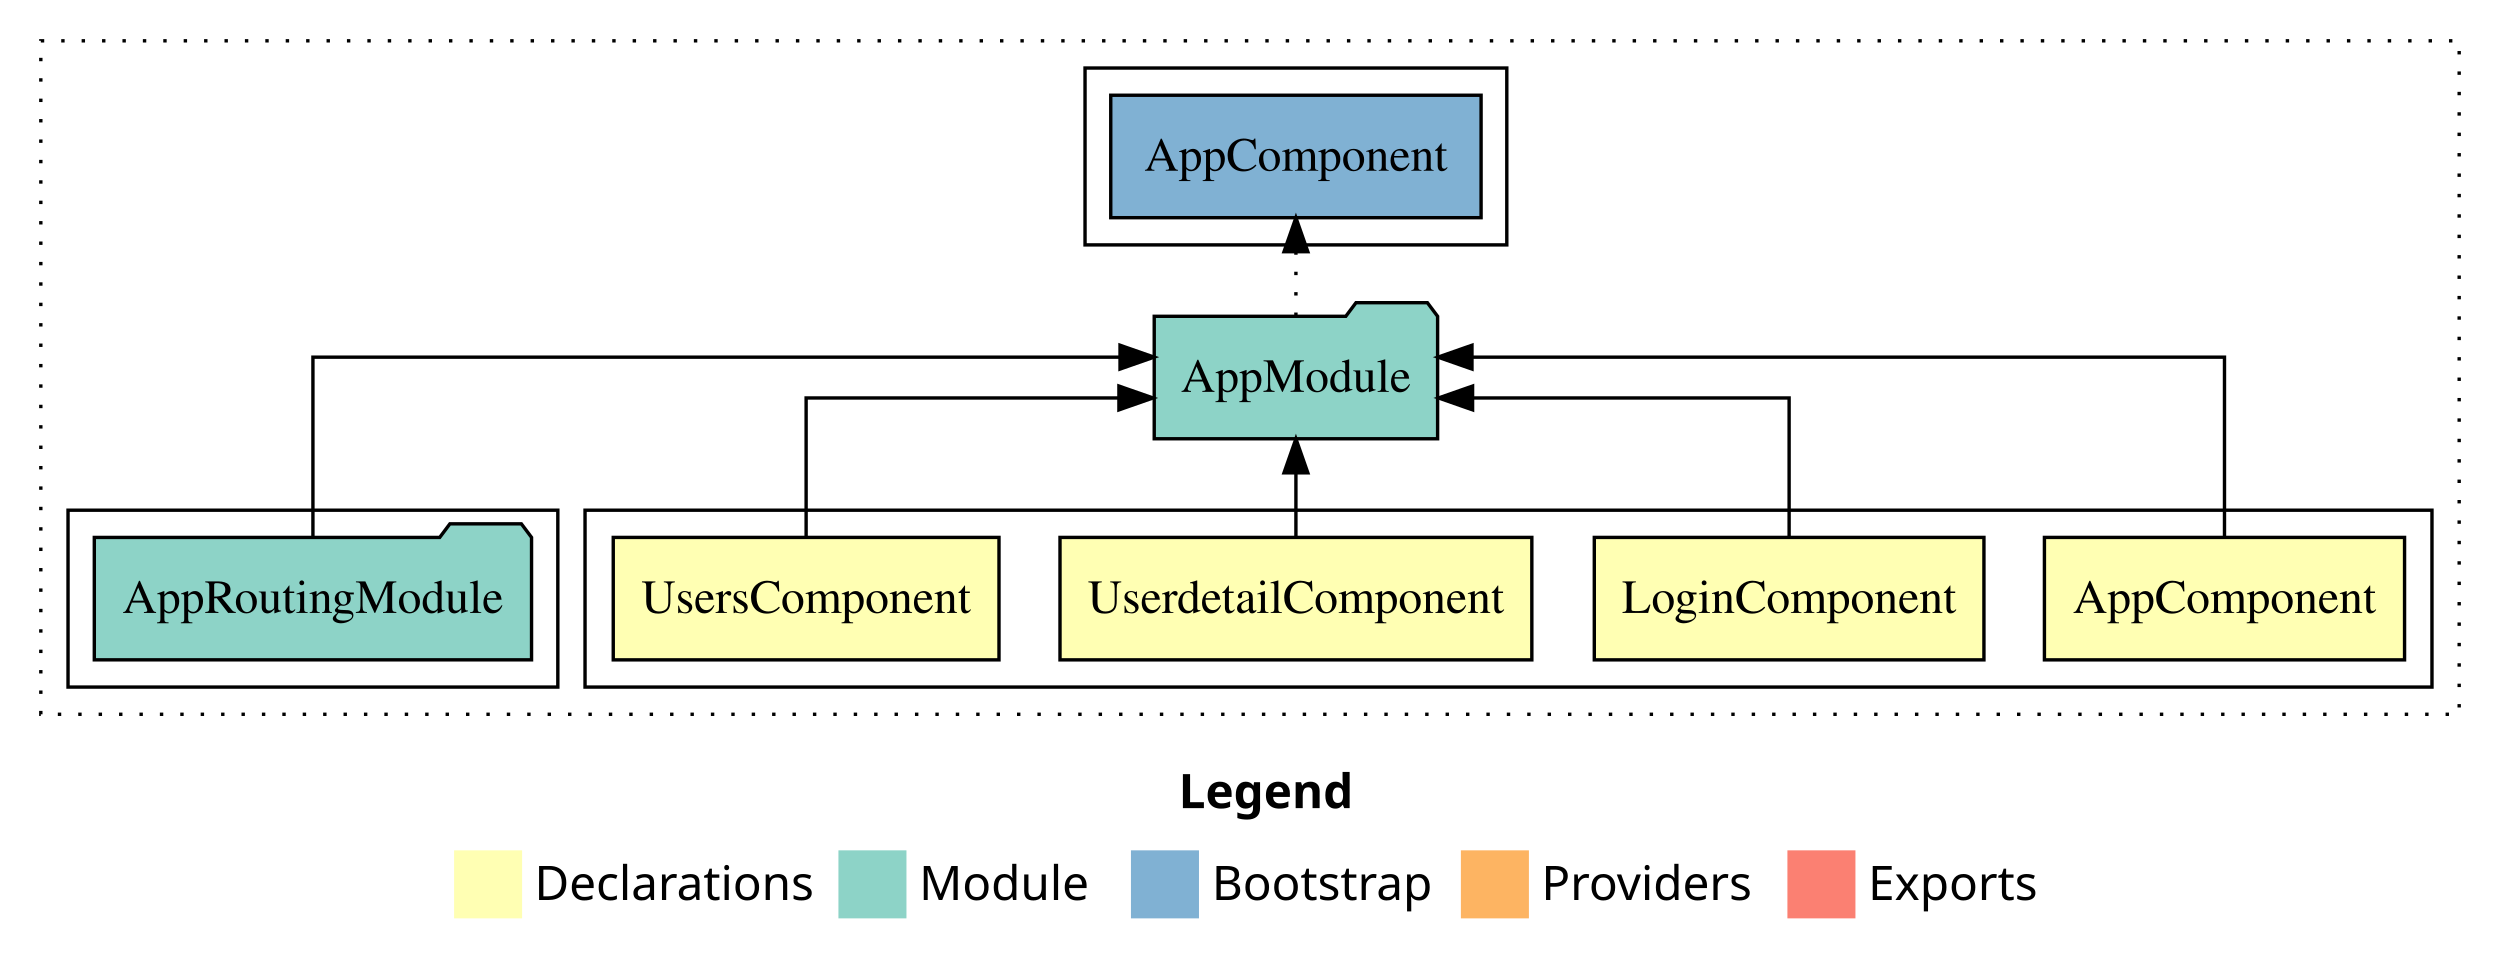
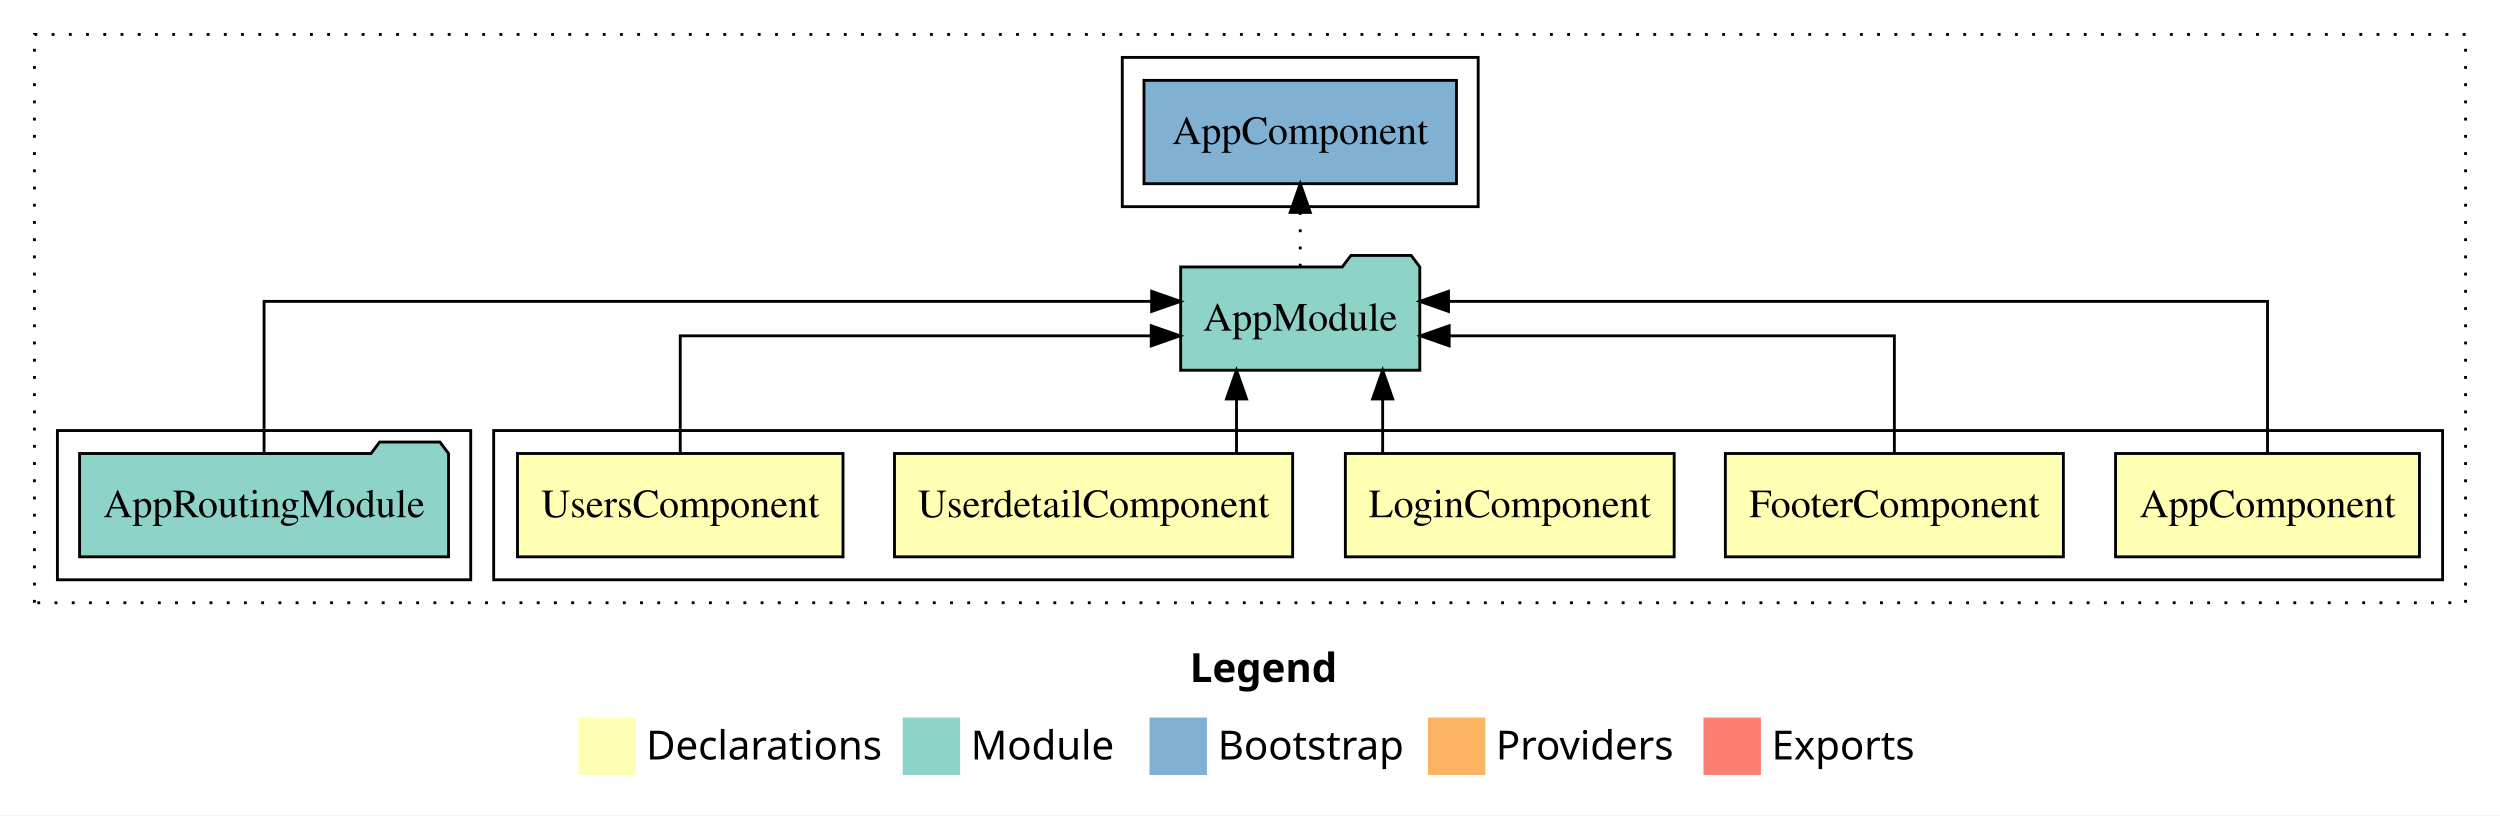
- <svg xmlns="http://www.w3.org/2000/svg" width="735pt" height="284pt" viewBox="0.00 0.00 735.00 284.00">
+ <svg xmlns="http://www.w3.org/2000/svg" width="871pt" height="284pt" viewBox="0.00 0.00 871.00 284.00">
  <g id="graph0" class="graph" transform="scale(1 1) rotate(0) translate(4 280)">
-     <polygon fill="#ffffff" stroke="transparent" points="-4,4 -4,-280 731,-280 731,4 -4,4" />
-     <text text-anchor="start" x="342.509" y="-42.4" font-family="sans-serif" font-weight="bold" font-size="14.00" fill="#000000">Legend</text>
-     <polygon fill="#ffffb3" stroke="transparent" points="129.5,-10 129.5,-30 149.5,-30 149.5,-10 129.5,-10" />
-     <text text-anchor="start" x="153.129" y="-15.4" font-family="sans-serif" font-size="14.00" fill="#000000">  Declarations</text>
-     <polygon fill="#8dd3c7" stroke="transparent" points="242.5,-10 242.5,-30 262.5,-30 262.5,-10 242.5,-10" />
-     <text text-anchor="start" x="266.225" y="-15.4" font-family="sans-serif" font-size="14.00" fill="#000000">  Module</text>
-     <polygon fill="#80b1d3" stroke="transparent" points="328.5,-10 328.5,-30 348.5,-30 348.5,-10 328.5,-10" />
-     <text text-anchor="start" x="352.281" y="-15.4" font-family="sans-serif" font-size="14.00" fill="#000000">  Bootstrap</text>
-     <polygon fill="#fdb462" stroke="transparent" points="425.5,-10 425.5,-30 445.5,-30 445.5,-10 425.5,-10" />
-     <text text-anchor="start" x="449.173" y="-15.4" font-family="sans-serif" font-size="14.00" fill="#000000">  Providers</text>
-     <polygon fill="#fb8072" stroke="transparent" points="521.5,-10 521.5,-30 541.5,-30 541.5,-10 521.5,-10" />
-     <text text-anchor="start" x="545.226" y="-15.4" font-family="sans-serif" font-size="14.00" fill="#000000">  Exports</text>
+     <polygon fill="#ffffff" stroke="transparent" points="-4,4 -4,-280 867,-280 867,4 -4,4" />
+     <text text-anchor="start" x="410.509" y="-42.4" font-family="sans-serif" font-weight="bold" font-size="14.00" fill="#000000">Legend</text>
+     <polygon fill="#ffffb3" stroke="transparent" points="197.5,-10 197.5,-30 217.5,-30 217.5,-10 197.5,-10" />
+     <text text-anchor="start" x="221.129" y="-15.4" font-family="sans-serif" font-size="14.00" fill="#000000">  Declarations</text>
+     <polygon fill="#8dd3c7" stroke="transparent" points="310.5,-10 310.5,-30 330.5,-30 330.5,-10 310.5,-10" />
+     <text text-anchor="start" x="334.225" y="-15.4" font-family="sans-serif" font-size="14.00" fill="#000000">  Module</text>
+     <polygon fill="#80b1d3" stroke="transparent" points="396.5,-10 396.5,-30 416.5,-30 416.5,-10 396.5,-10" />
+     <text text-anchor="start" x="420.281" y="-15.4" font-family="sans-serif" font-size="14.00" fill="#000000">  Bootstrap</text>
+     <polygon fill="#fdb462" stroke="transparent" points="493.5,-10 493.5,-30 513.5,-30 513.5,-10 493.5,-10" />
+     <text text-anchor="start" x="517.173" y="-15.4" font-family="sans-serif" font-size="14.00" fill="#000000">  Providers</text>
+     <polygon fill="#fb8072" stroke="transparent" points="589.5,-10 589.5,-30 609.5,-30 609.5,-10 589.5,-10" />
+     <text text-anchor="start" x="613.226" y="-15.4" font-family="sans-serif" font-size="14.00" fill="#000000">  Exports</text>
    <g id="clust1" class="cluster">
-       <polygon fill="none" stroke="#000000" stroke-dasharray="1,5" points="8,-70 8,-268 719,-268 719,-70 8,-70" />
+       <polygon fill="none" stroke="#000000" stroke-dasharray="1,5" points="8,-70 8,-268 855,-268 855,-70 8,-70" />
    </g>
    <g id="clust2" class="cluster">
-       <polygon fill="none" stroke="#000000" points="168,-78 168,-130 711,-130 711,-78 168,-78" />
+       <polygon fill="none" stroke="#000000" points="168,-78 168,-130 847,-130 847,-78 168,-78" />
    </g>
-     <g id="clust7" class="cluster">
+     <g id="clust8" class="cluster">
      <polygon fill="none" stroke="#000000" points="16,-78 16,-130 160,-130 160,-78 16,-78" />
    </g>
-     <g id="clust9" class="cluster">
-       <polygon fill="none" stroke="#000000" points="315,-208 315,-260 439,-260 439,-208 315,-208" />
+     <g id="clust10" class="cluster">
+       <polygon fill="none" stroke="#000000" points="387,-208 387,-260 511,-260 511,-208 387,-208" />
    </g>
    <g id="node1" class="node">
-       <polygon fill="#ffffb3" stroke="#000000" points="702.94,-122 597.06,-122 597.06,-86 702.94,-86 702.94,-122" />
-       <text text-anchor="middle" x="650" y="-99.8" font-family="Times,serif" font-size="14.00" fill="#000000">AppComponent</text>
+       <polygon fill="#ffffb3" stroke="#000000" points="838.94,-122 733.06,-122 733.06,-86 838.94,-86 838.94,-122" />
+       <text text-anchor="middle" x="786" y="-99.8" font-family="Times,serif" font-size="14.00" fill="#000000">AppComponent</text>
    </g>
-     <g id="node5" class="node">
-       <polygon fill="#8dd3c7" stroke="#000000" points="418.657,-187 415.657,-191 394.657,-191 391.657,-187 335.343,-187 335.343,-151 418.657,-151 418.657,-187" />
-       <text text-anchor="middle" x="377" y="-164.8" font-family="Times,serif" font-size="14.00" fill="#000000">AppModule</text>
+     <g id="node6" class="node">
+       <polygon fill="#8dd3c7" stroke="#000000" points="490.657,-187 487.657,-191 466.657,-191 463.657,-187 407.343,-187 407.343,-151 490.657,-151 490.657,-187" />
+       <text text-anchor="middle" x="449" y="-164.8" font-family="Times,serif" font-size="14.00" fill="#000000">AppModule</text>
    </g>
    <g id="edge1" class="edge">
-       <path fill="none" stroke="#000000" d="M650,-122.284C650,-143.321 650,-175 650,-175 650,-175 428.76,-175 428.76,-175" />
-       <polygon fill="#000000" stroke="#000000" points="428.76,-171.5 418.76,-175 428.76,-178.5 428.76,-171.5" />
+       <path fill="none" stroke="#000000" d="M786,-122.284C786,-143.321 786,-175 786,-175 786,-175 500.661,-175 500.661,-175" />
+       <polygon fill="#000000" stroke="#000000" points="500.661,-171.5 490.661,-175 500.661,-178.5 500.661,-171.5" />
    </g>
    <g id="node2" class="node">
+       <polygon fill="#ffffb3" stroke="#000000" points="714.881,-122 597.119,-122 597.119,-86 714.881,-86 714.881,-122" />
+       <text text-anchor="middle" x="656" y="-99.8" font-family="Times,serif" font-size="14.00" fill="#000000">FooterComponent</text>
+     </g>
+     <g id="edge2" class="edge">
+       <path fill="none" stroke="#000000" d="M656,-122.022C656,-139.373 656,-163 656,-163 656,-163 500.889,-163 500.889,-163" />
+       <polygon fill="#000000" stroke="#000000" points="500.89,-159.5 490.889,-163 500.889,-166.5 500.89,-159.5" />
+     </g>
+     <g id="node3" class="node">
      <polygon fill="#ffffb3" stroke="#000000" points="579.276,-122 464.724,-122 464.724,-86 579.276,-86 579.276,-122" />
      <text text-anchor="middle" x="522" y="-99.8" font-family="Times,serif" font-size="14.00" fill="#000000">LoginComponent</text>
    </g>
-     <g id="edge2" class="edge">
-       <path fill="none" stroke="#000000" d="M522,-122.022C522,-139.373 522,-163 522,-163 522,-163 428.94,-163 428.94,-163" />
-       <polygon fill="#000000" stroke="#000000" points="428.94,-159.5 418.94,-163 428.94,-166.5 428.94,-159.5" />
+     <g id="edge3" class="edge">
+       <path fill="none" stroke="#000000" d="M477.72,-122.106C477.72,-122.106 477.72,-140.991 477.72,-140.991" />
+       <polygon fill="#000000" stroke="#000000" points="474.22,-140.991 477.72,-150.991 481.22,-140.991 474.22,-140.991" />
    </g>
-     <g id="node3" class="node">
+     <g id="node4" class="node">
      <polygon fill="#ffffb3" stroke="#000000" points="446.36,-122 307.64,-122 307.64,-86 446.36,-86 446.36,-122" />
      <text text-anchor="middle" x="377" y="-99.8" font-family="Times,serif" font-size="14.00" fill="#000000">UserdetailComponent</text>
    </g>
-     <g id="edge3" class="edge">
-       <path fill="none" stroke="#000000" d="M377,-122.106C377,-122.106 377,-140.991 377,-140.991" />
-       <polygon fill="#000000" stroke="#000000" points="373.5,-140.991 377,-150.991 380.5,-140.991 373.5,-140.991" />
+     <g id="edge4" class="edge">
+       <path fill="none" stroke="#000000" d="M426.801,-122.106C426.801,-122.106 426.801,-140.991 426.801,-140.991" />
+       <polygon fill="#000000" stroke="#000000" points="423.301,-140.991 426.801,-150.991 430.301,-140.991 423.301,-140.991" />
    </g>
-     <g id="node4" class="node">
+     <g id="node5" class="node">
      <polygon fill="#ffffb3" stroke="#000000" points="289.704,-122 176.296,-122 176.296,-86 289.704,-86 289.704,-122" />
      <text text-anchor="middle" x="233" y="-99.8" font-family="Times,serif" font-size="14.00" fill="#000000">UsersComponent</text>
    </g>
-     <g id="edge4" class="edge">
-       <path fill="none" stroke="#000000" d="M233,-122.022C233,-139.373 233,-163 233,-163 233,-163 324.962,-163 324.962,-163" />
-       <polygon fill="#000000" stroke="#000000" points="324.962,-166.5 334.962,-163 324.962,-159.5 324.962,-166.5" />
+     <g id="edge5" class="edge">
+       <path fill="none" stroke="#000000" d="M233,-122.022C233,-139.373 233,-163 233,-163 233,-163 397.097,-163 397.097,-163" />
+       <polygon fill="#000000" stroke="#000000" points="397.097,-166.5 407.097,-163 397.097,-159.5 397.097,-166.5" />
+     </g>
+     <g id="node8" class="node">
+       <polygon fill="#80b1d3" stroke="#000000" points="503.439,-252 394.561,-252 394.561,-216 503.439,-216 503.439,-252" />
+       <text text-anchor="middle" x="449" y="-229.8" font-family="Times,serif" font-size="14.00" fill="#000000">AppComponent </text>
+     </g>
+     <g id="edge7" class="edge">
+       <path fill="none" stroke="#000000" stroke-dasharray="1,5" d="M449,-187.106C449,-187.106 449,-205.991 449,-205.991" />
+       <polygon fill="#000000" stroke="#000000" points="445.5,-205.991 449,-215.991 452.5,-205.991 445.5,-205.991" />
    </g>
    <g id="node7" class="node">
-       <polygon fill="#80b1d3" stroke="#000000" points="431.439,-252 322.561,-252 322.561,-216 431.439,-216 431.439,-252" />
-       <text text-anchor="middle" x="377" y="-229.8" font-family="Times,serif" font-size="14.00" fill="#000000">AppComponent </text>
-     </g>
-     <g id="edge6" class="edge">
-       <path fill="none" stroke="#000000" stroke-dasharray="1,5" d="M377,-187.106C377,-187.106 377,-205.991 377,-205.991" />
-       <polygon fill="#000000" stroke="#000000" points="373.5,-205.991 377,-215.991 380.5,-205.991 373.5,-205.991" />
-     </g>
-     <g id="node6" class="node">
      <polygon fill="#8dd3c7" stroke="#000000" points="152.274,-122 149.274,-126 128.274,-126 125.274,-122 23.726,-122 23.726,-86 152.274,-86 152.274,-122" />
      <text text-anchor="middle" x="88" y="-99.8" font-family="Times,serif" font-size="14.00" fill="#000000">AppRoutingModule</text>
    </g>
-     <g id="edge5" class="edge">
-       <path fill="none" stroke="#000000" d="M88,-122.284C88,-143.321 88,-175 88,-175 88,-175 325.286,-175 325.286,-175" />
-       <polygon fill="#000000" stroke="#000000" points="325.286,-178.5 335.286,-175 325.286,-171.5 325.286,-178.5" />
+     <g id="edge6" class="edge">
+       <path fill="none" stroke="#000000" d="M88,-122.284C88,-143.321 88,-175 88,-175 88,-175 397.236,-175 397.236,-175" />
+       <polygon fill="#000000" stroke="#000000" points="397.236,-178.5 407.236,-175 397.236,-171.5 397.236,-178.5" />
    </g>
  </g>
</svg>
